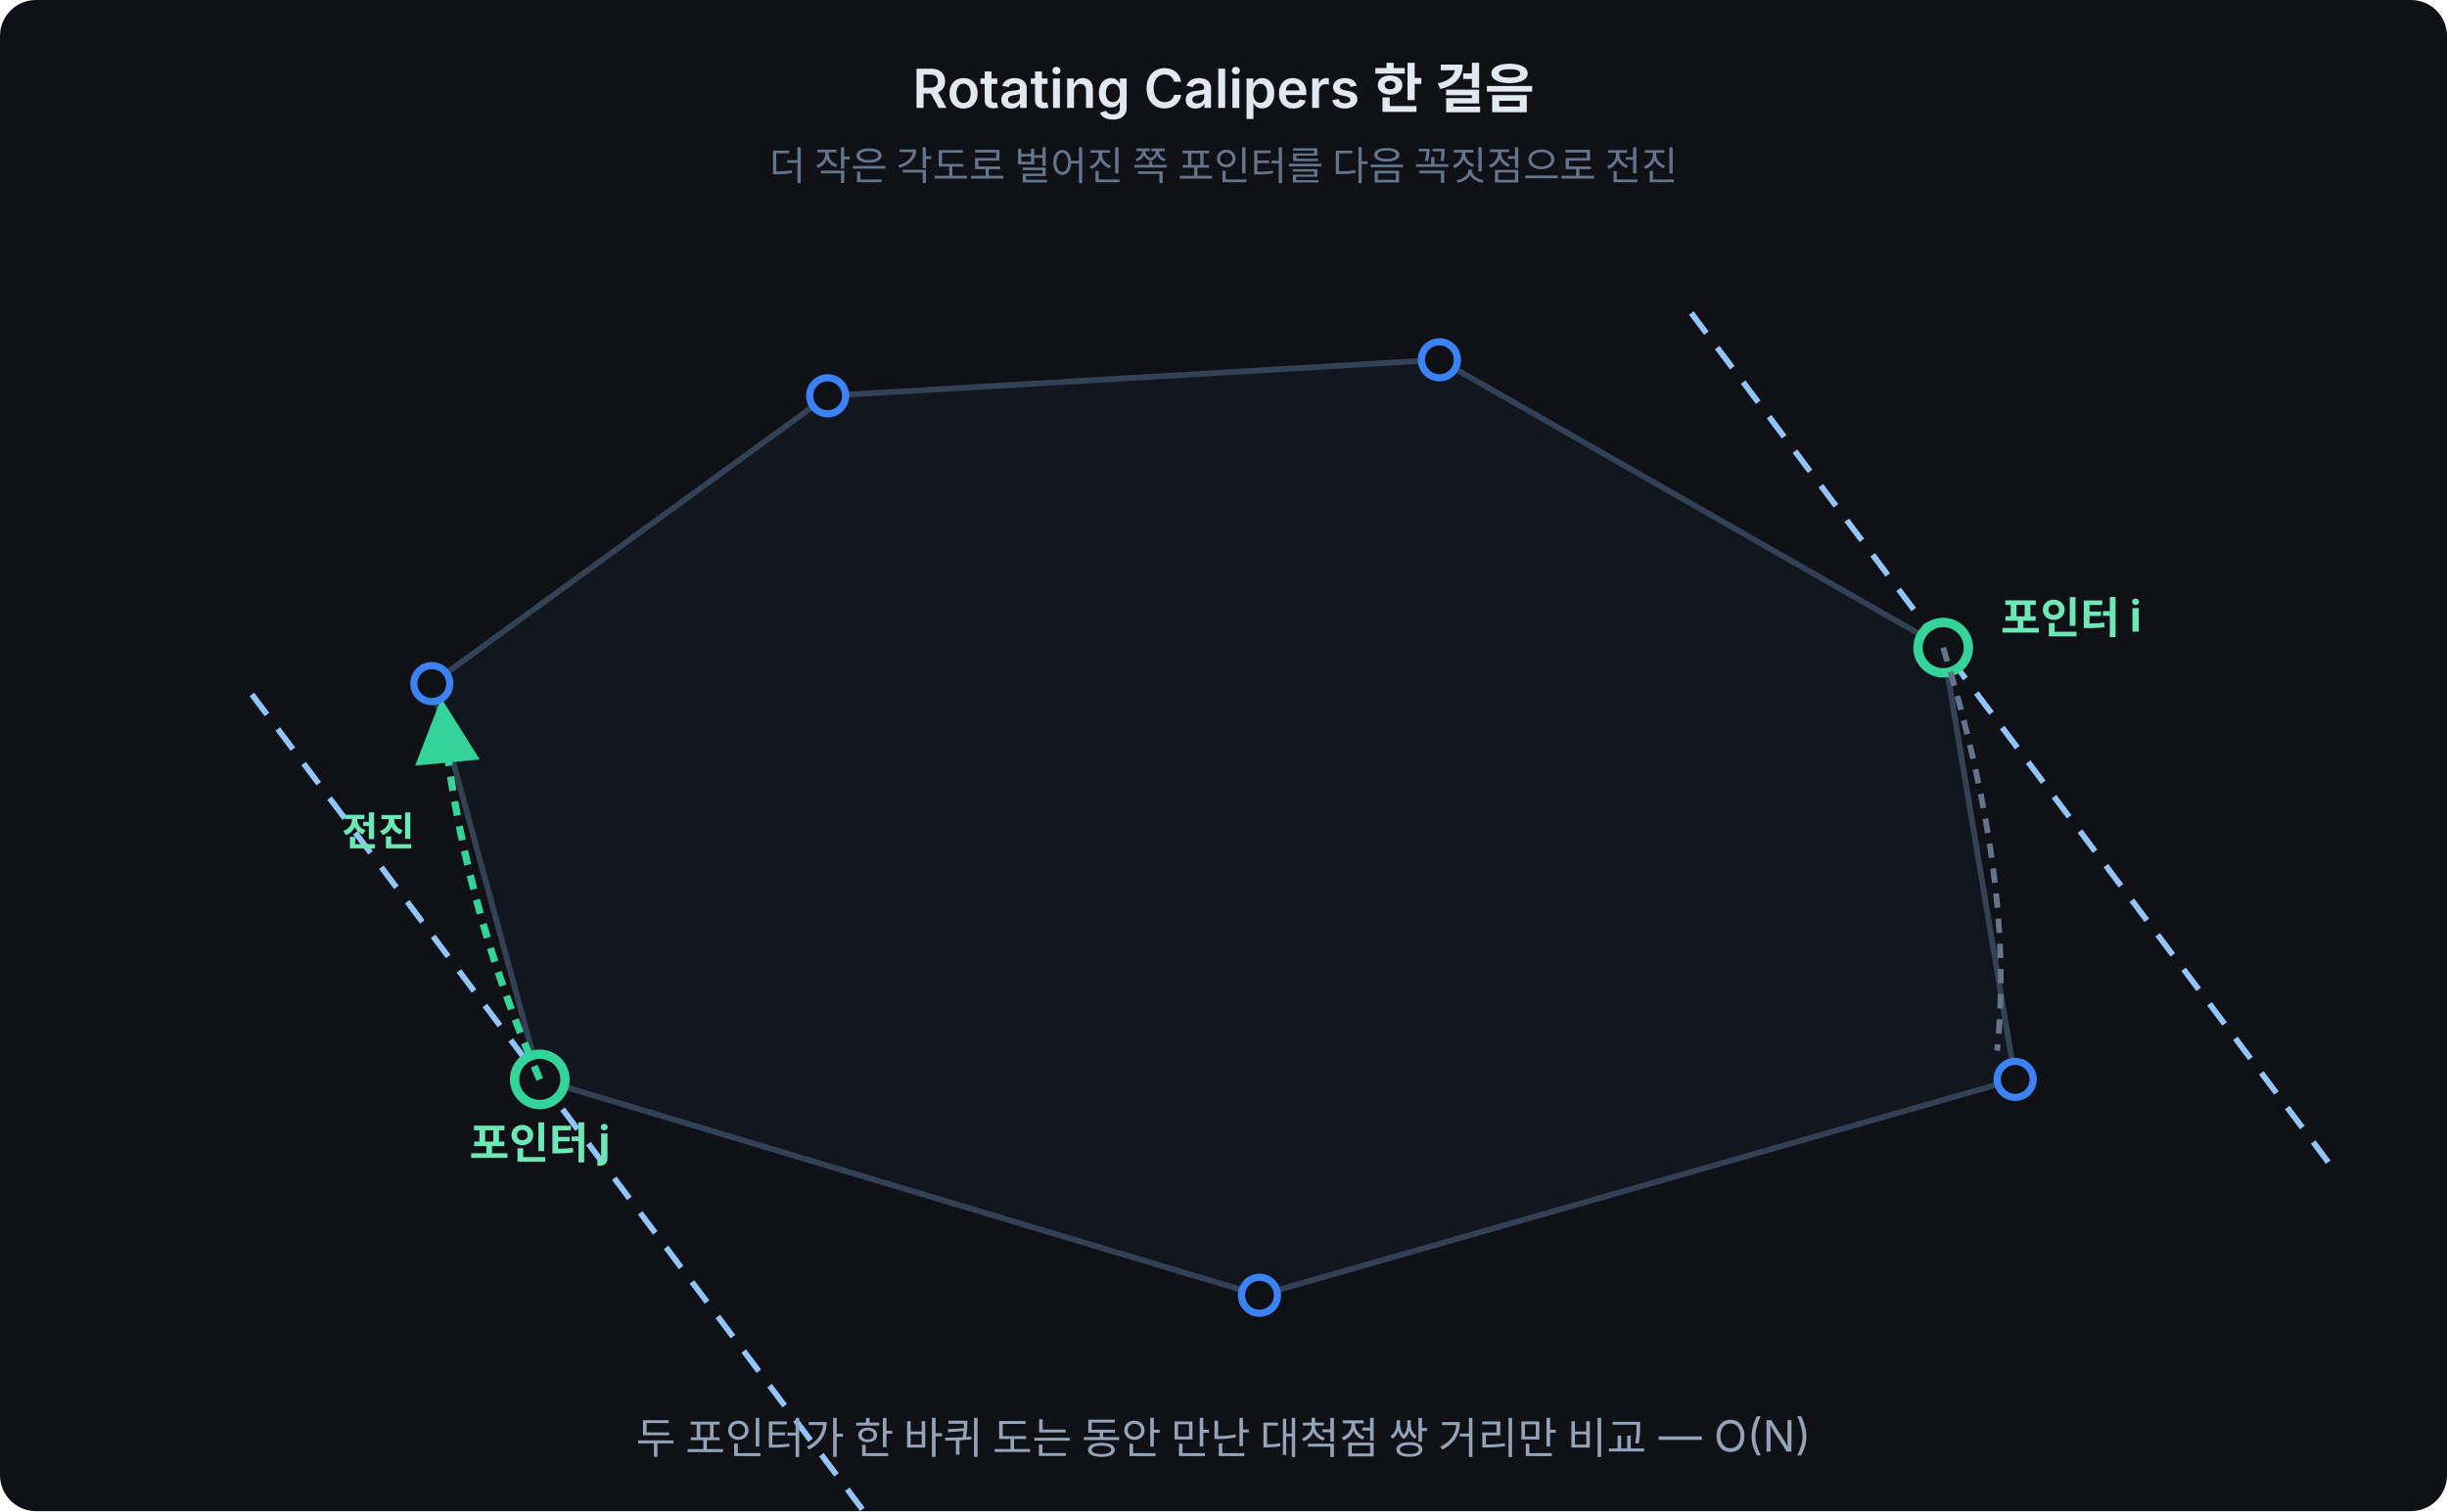
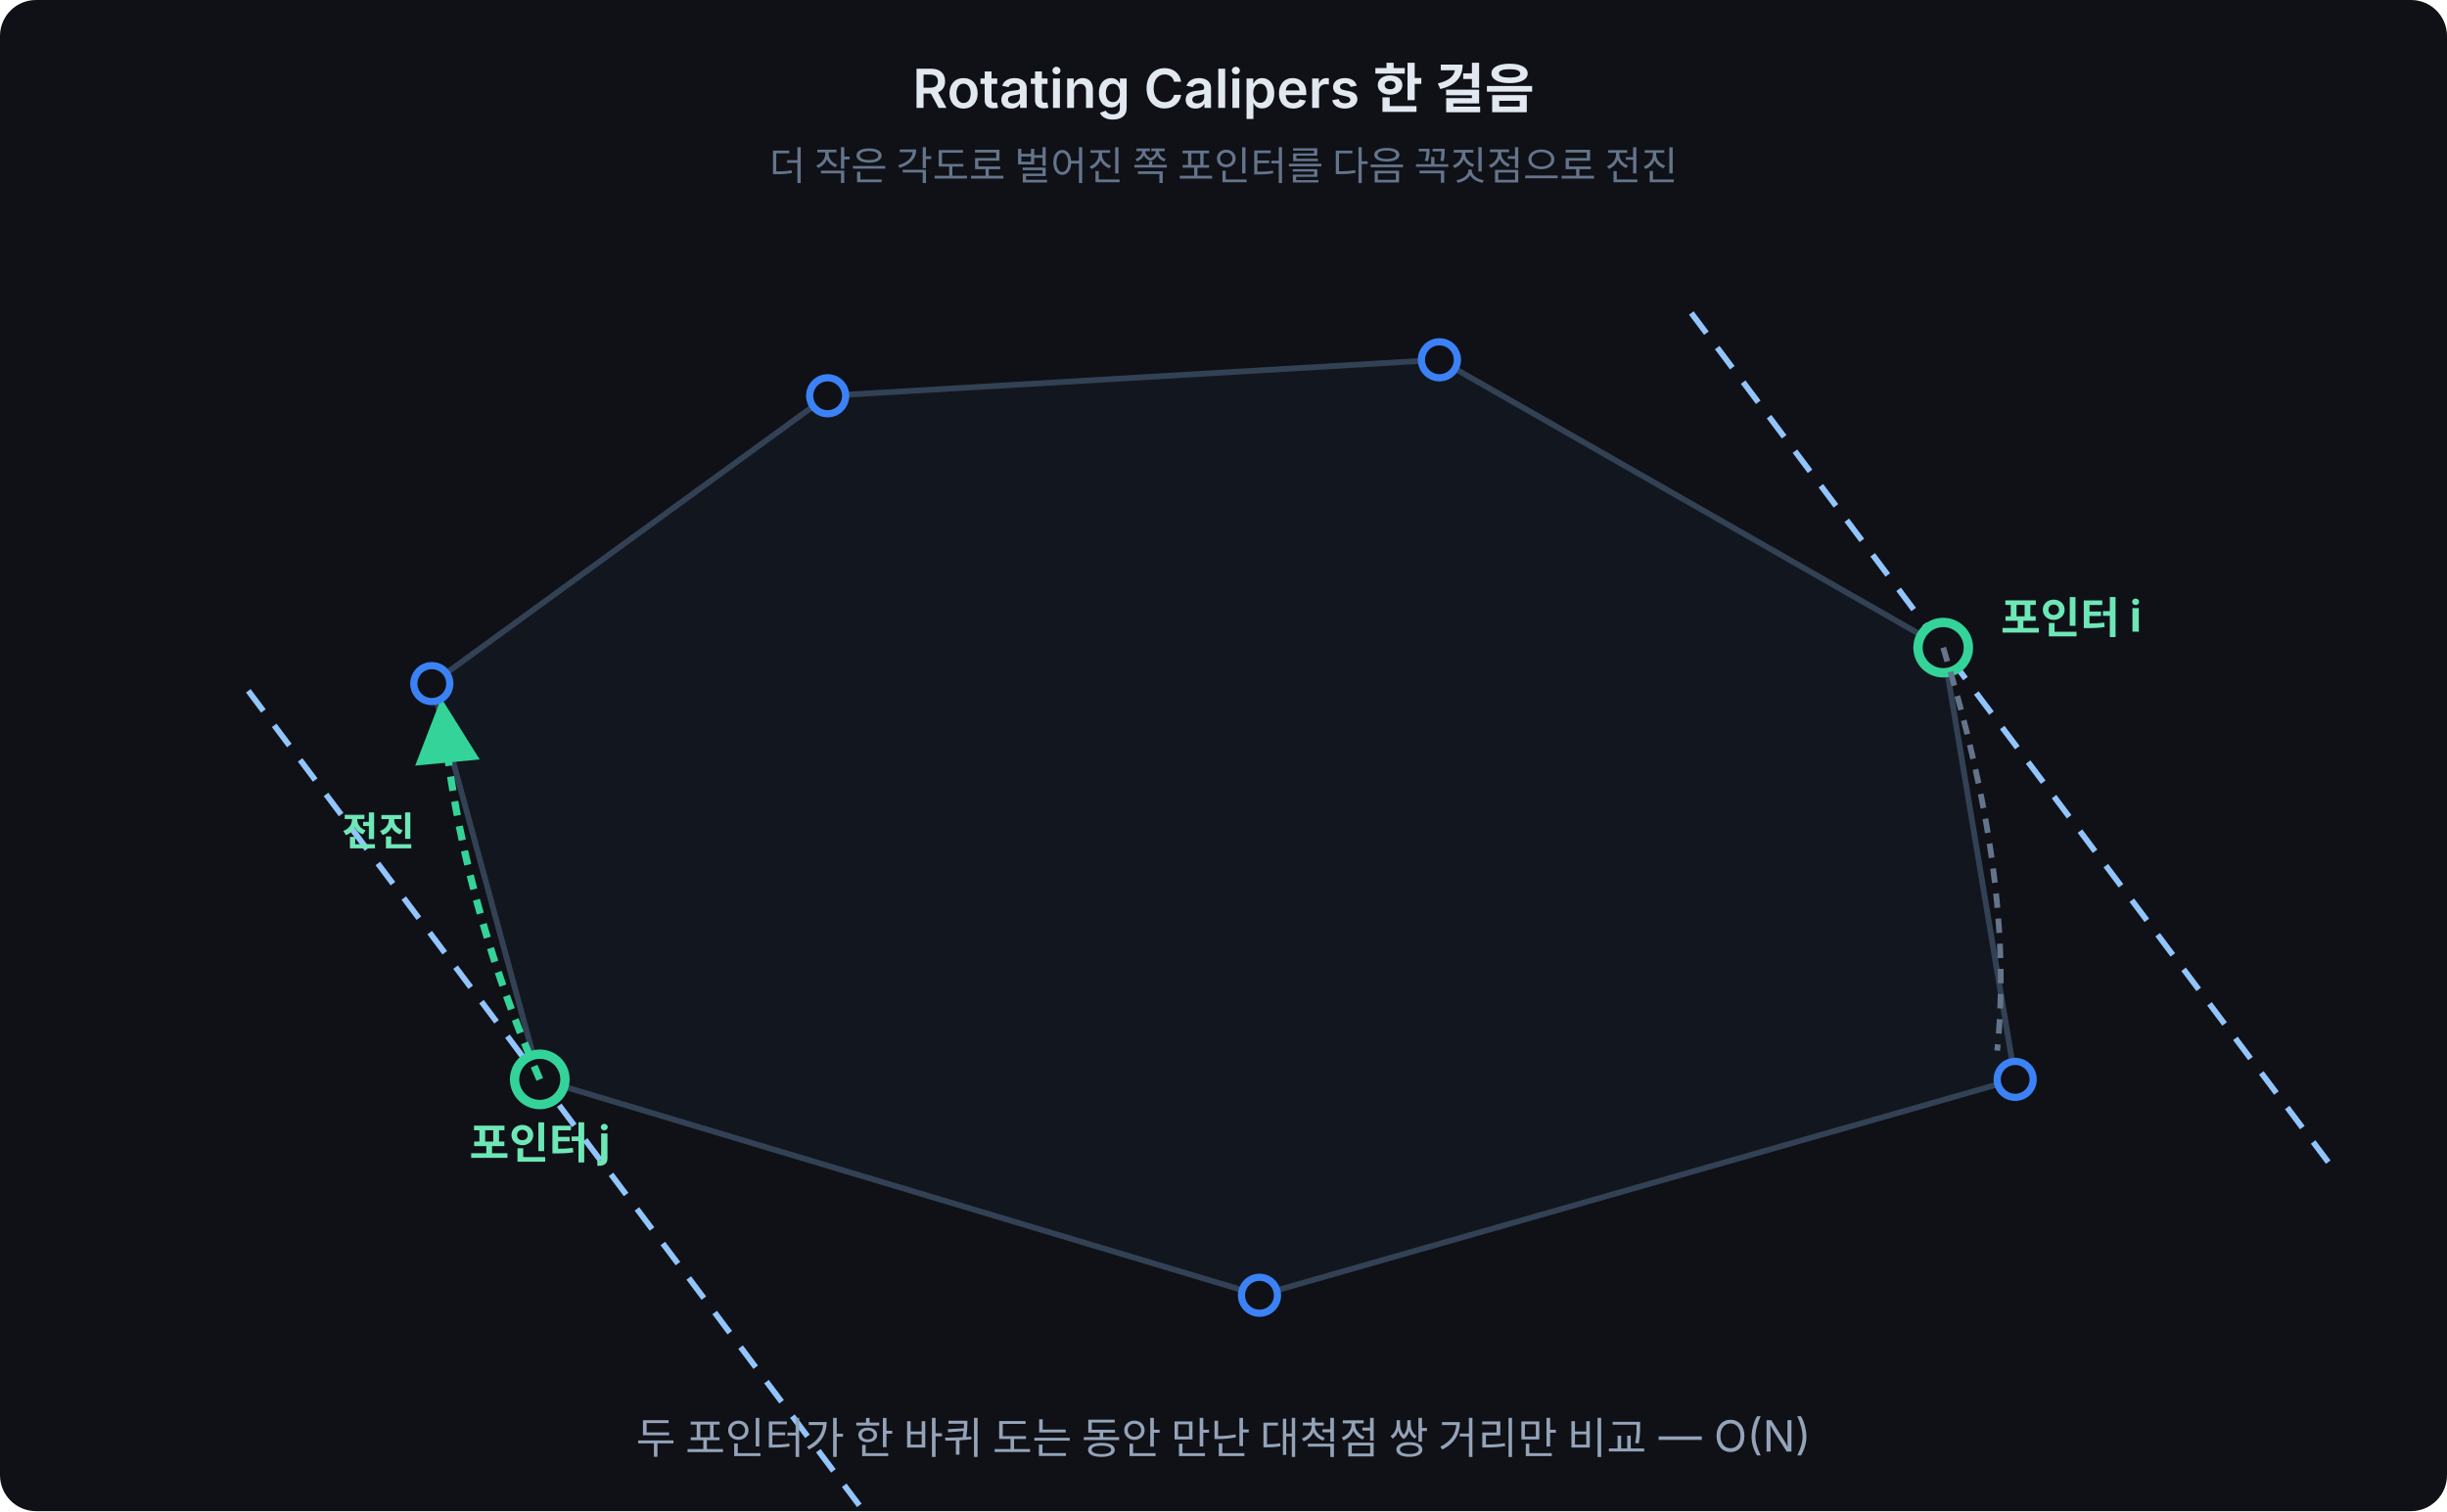
<svg xmlns="http://www.w3.org/2000/svg" viewBox="0 0 680 420" width="1020" height="630" font-family="system-ui,-apple-system,sans-serif">
  <rect width="680" height="420" rx="10" fill="#0f1117" />
  <defs>
    <marker id="cl-a" markerWidth="9" markerHeight="9" refX="7" refY="4.5" orient="auto">
      <path d="M0,0 L9,4.5 L0,9 Z" fill="#34d399" />
    </marker>
  </defs>
  <text x="340" y="30" text-anchor="middle" fill="#e2e8f0" font-size="15" font-weight="600">Rotating Calipers 한 걸음</text>
  <text x="340" y="50" text-anchor="middle" fill="#64748b" font-size="11">더 작은 각도로 벌어진 쪽 포인터를 다음 꼭짓점으로 전진</text>
  <line x1="470" y1="87" x2="650" y2="327" stroke="#93c5fd" stroke-width="1.6" stroke-dasharray="7 5" />
-   <line x1="70" y1="193" x2="240" y2="420" stroke="#93c5fd" stroke-width="1.6" stroke-dasharray="7 5" />
+   <line x1="69" y1="192" x2="240" y2="420" stroke="#93c5fd" stroke-width="1.6" stroke-dasharray="7 5" />
  <polygon points="150,300 120,190 230,110 400,100 540,180 560,300 350,360" fill="#1e293b40" stroke="#334155" stroke-width="1.6" />
  <circle cx="540" cy="180" r="7" fill="#0f1117" stroke="#34d399" stroke-width="2.6" />
  <circle cx="150" cy="300" r="7" fill="#0f1117" stroke="#34d399" stroke-width="2.6" />
  <text x="556" y="176" fill="#6ee7b7" font-size="12" font-weight="700">포인터 i</text>
  <text x="150" y="322" text-anchor="middle" fill="#6ee7b7" font-size="12" font-weight="700">포인터 j</text>
  <path d="M540,180 Q560,245 555,292" fill="none" stroke="#64748b" stroke-width="1.6" stroke-dasharray="4 3" />
  <path d="M150,300 Q128,250 123,198" fill="none" stroke="#34d399" stroke-width="2" marker-end="url(#cl-a)" stroke-dasharray="4 3" />
  <text x="95" y="235" fill="#6ee7b7" font-size="11" font-weight="600">전진</text>
  <g fill="#0f1117" stroke="#3b82f6" stroke-width="2">
    <circle cx="120" cy="190" r="5" />
    <circle cx="230" cy="110" r="5" />
    <circle cx="400" cy="100" r="5" />
    <circle cx="560" cy="300" r="5" />
    <circle cx="350" cy="360" r="5" />
  </g>
  <text x="340" y="404" text-anchor="middle" fill="#94a3b8" font-size="12">두 포인터가 한 바퀴 도는 동안 만난 대척점 쌍 거리만 비교 — O(N)</text>
</svg>
